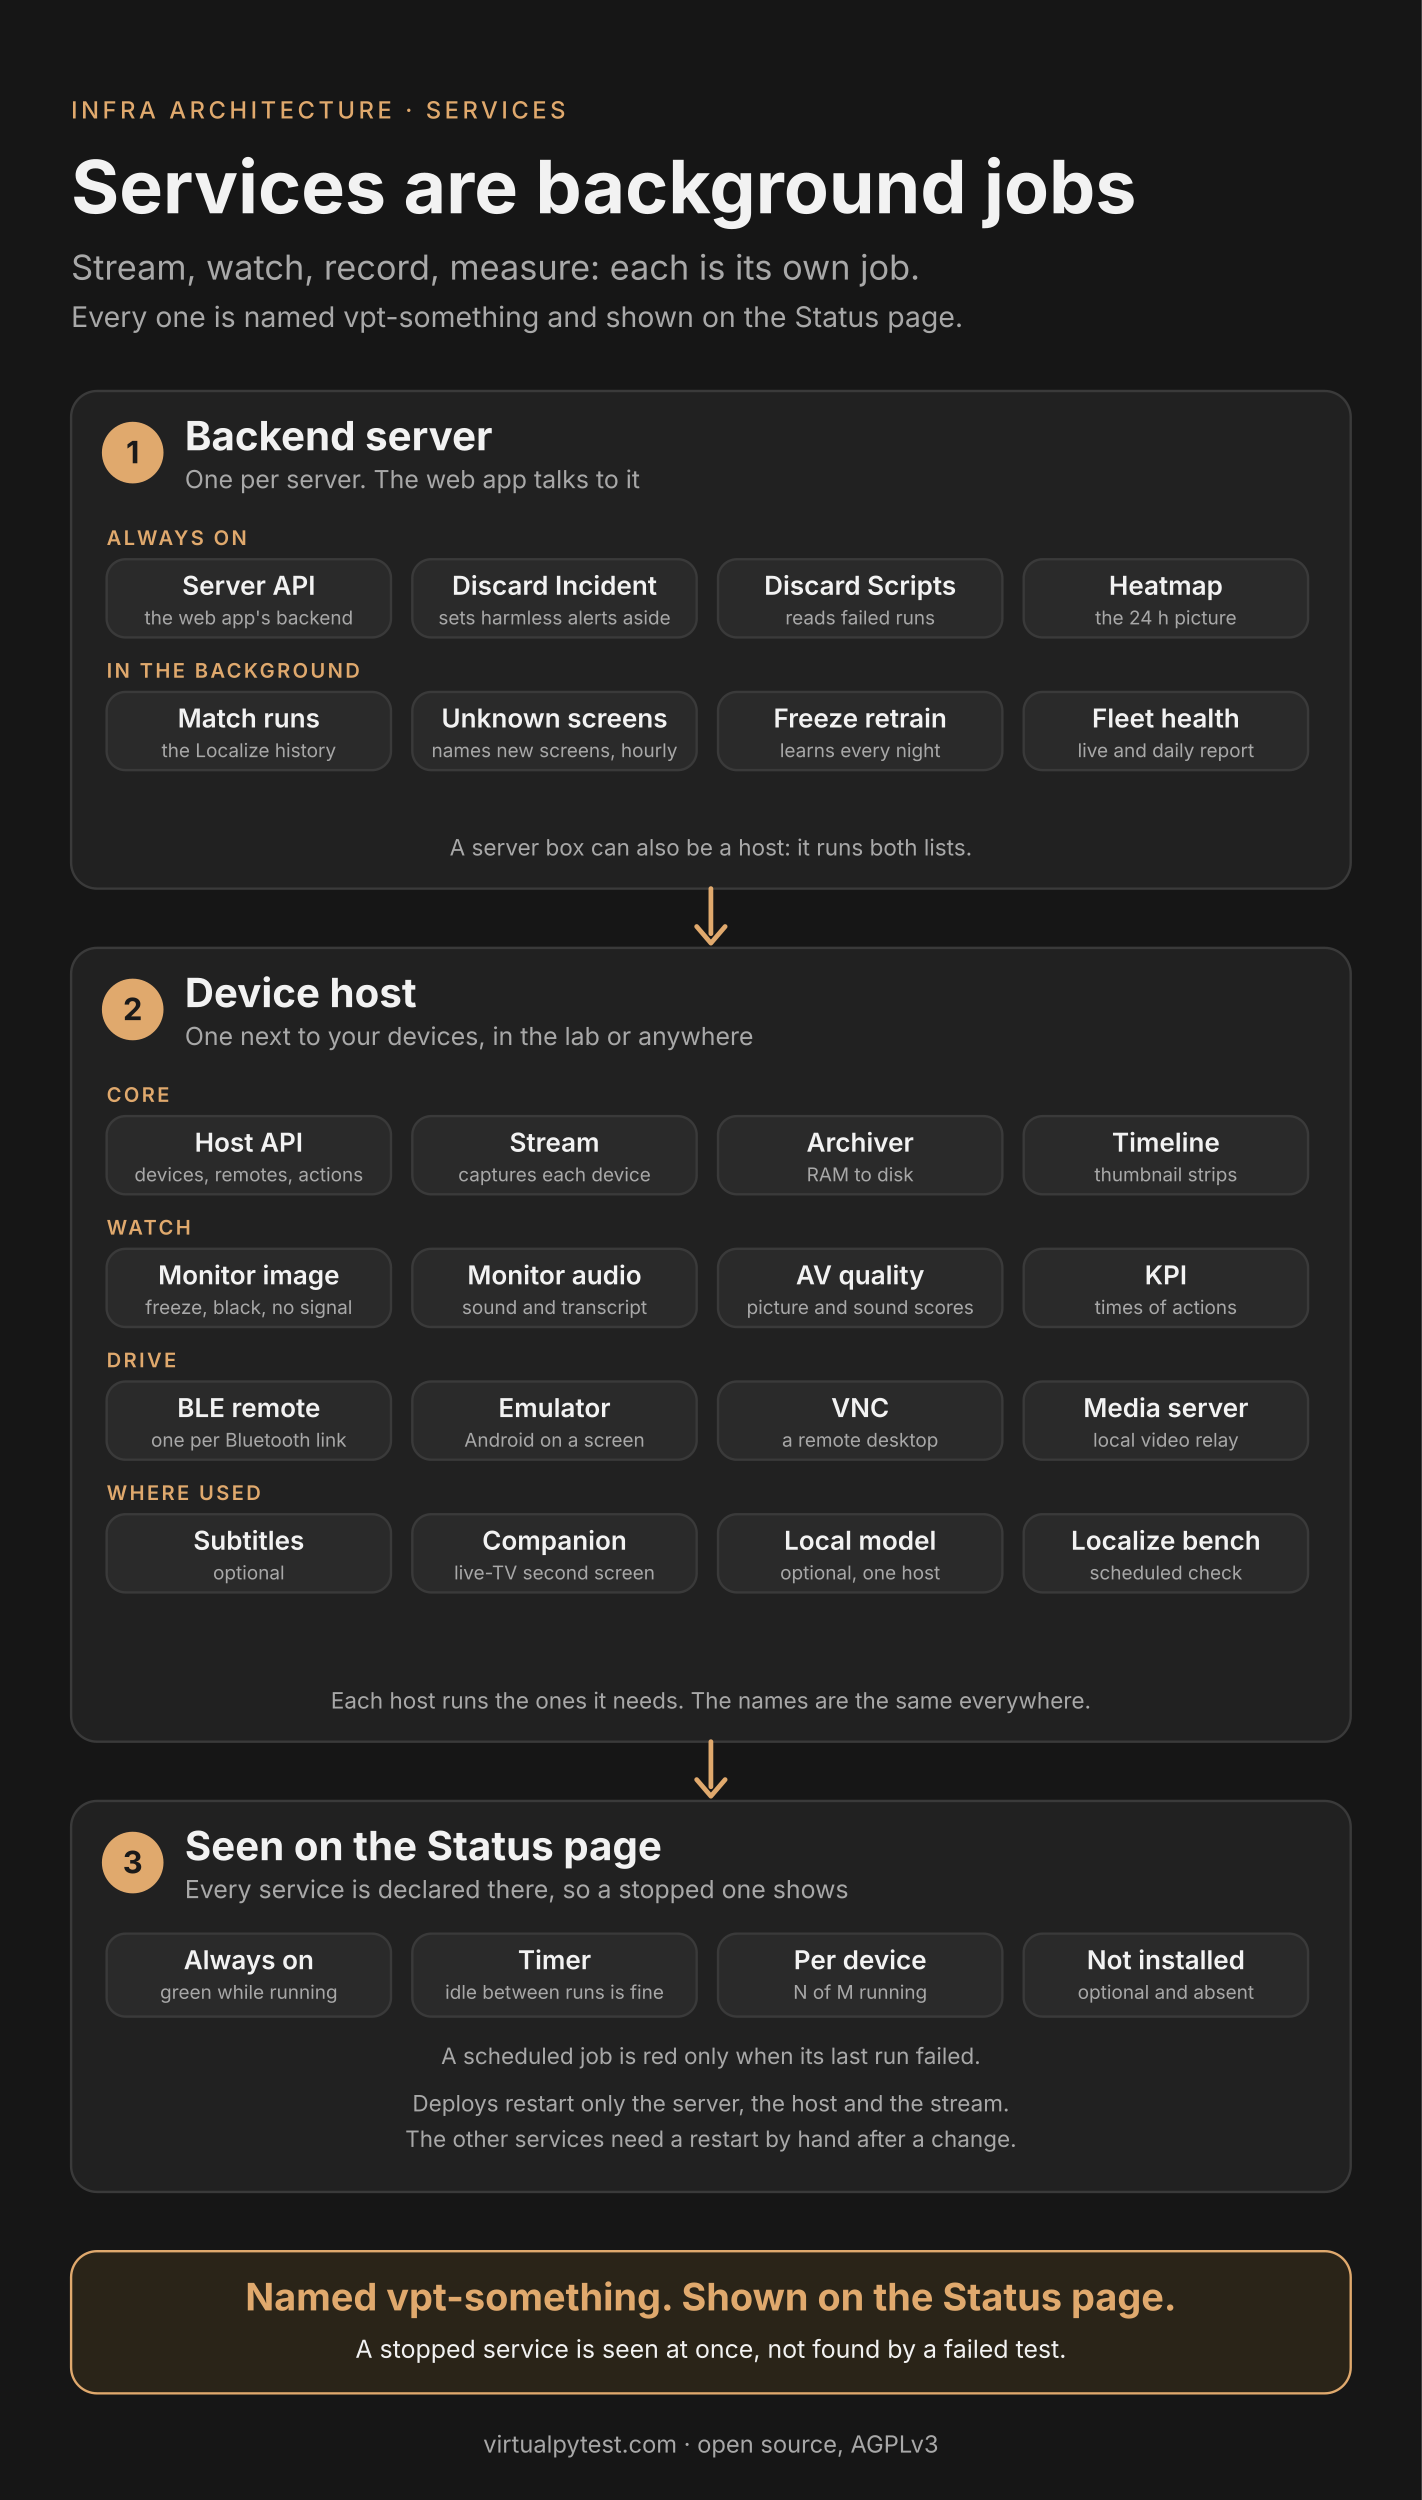
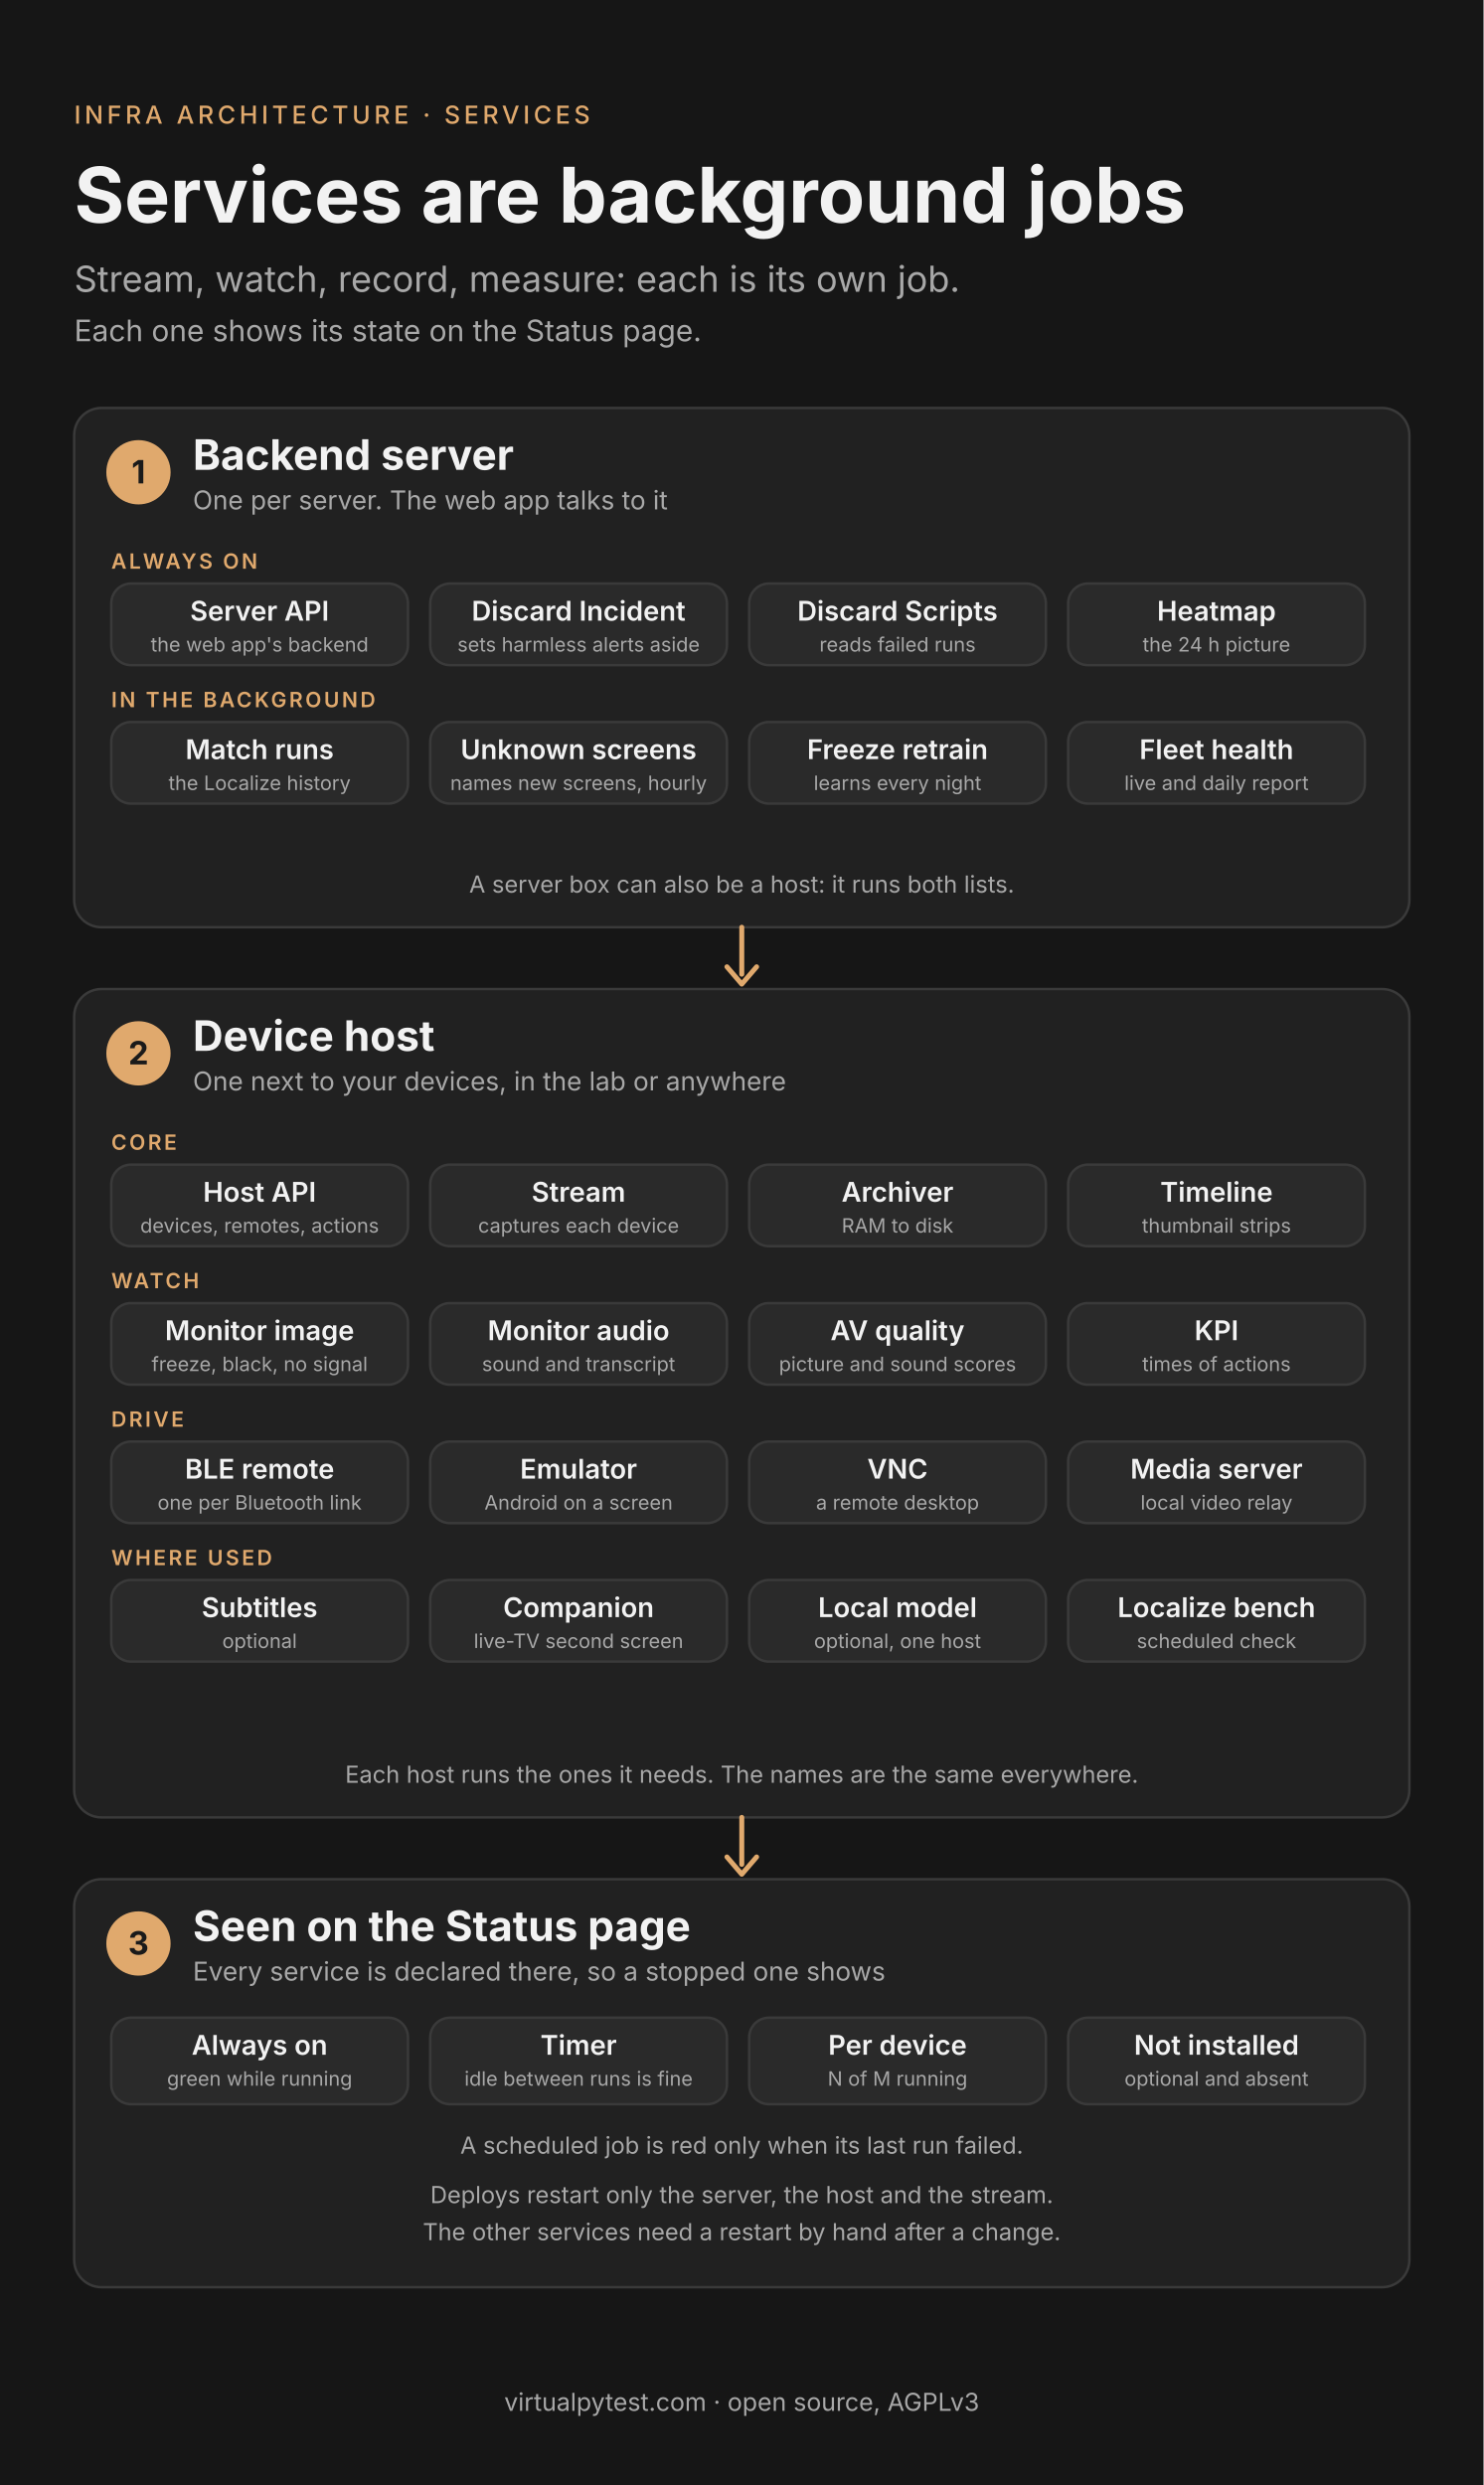
- <svg xmlns="http://www.w3.org/2000/svg" viewBox="0 0 1200 2110" width="1200" height="2110" role="img" aria-labelledby="ti">
-   <rect width="1200" height="2110" fill="#161616" />
+ <svg xmlns="http://www.w3.org/2000/svg" viewBox="0 0 1200 2010" width="1200" height="2010" role="img" aria-labelledby="ti">
+   <rect width="1200" height="2010" fill="#161616" />
  <text x="60" y="100" font-family="Geist,Inter,system-ui,-apple-system,Segoe UI,Helvetica,Arial,sans-serif" font-size="20" font-weight="500" fill="#e0a96d" text-anchor="start" letter-spacing="3">INFRA ARCHITECTURE · SERVICES</text>
  <text x="60" y="180" font-family="Geist,Inter,system-ui,-apple-system,Segoe UI,Helvetica,Arial,sans-serif" font-size="62" font-weight="700" fill="#f2f2f2" text-anchor="start" letter-spacing="0">Services are background jobs</text>
  <text x="60" y="236" font-family="Geist,Inter,system-ui,-apple-system,Segoe UI,Helvetica,Arial,sans-serif" font-size="29" font-weight="400" fill="#a8a8a8" text-anchor="start" letter-spacing="0">Stream, watch, record, measure: each is its own job.</text>
-   <text x="60" y="276" font-family="Geist,Inter,system-ui,-apple-system,Segoe UI,Helvetica,Arial,sans-serif" font-size="24" font-weight="400" fill="#a8a8a8" text-anchor="start" letter-spacing="0">Every one is named vpt-something and shown on the Status page.</text>
+   <text x="60" y="276" font-family="Geist,Inter,system-ui,-apple-system,Segoe UI,Helvetica,Arial,sans-serif" font-size="24" font-weight="400" fill="#a8a8a8" text-anchor="start" letter-spacing="0">Each one shows its state on the Status page.</text>
  <rect x="60" y="330" width="1080" height="420" rx="22" fill="#212121" stroke="#3a3a3a" stroke-width="2" />
  <circle cx="112" cy="382" r="26" fill="#e0a96d" />
  <text x="112" y="391" font-family="Geist,Inter,system-ui,-apple-system,Segoe UI,Helvetica,Arial,sans-serif" font-size="26" font-weight="700" fill="#1a1a1a" text-anchor="middle" letter-spacing="0">1</text>
  <text x="156" y="380" font-family="Geist,Inter,system-ui,-apple-system,Segoe UI,Helvetica,Arial,sans-serif" font-size="34" font-weight="700" fill="#f2f2f2" text-anchor="start" letter-spacing="0">Backend server</text>
  <text x="156" y="412" font-family="Geist,Inter,system-ui,-apple-system,Segoe UI,Helvetica,Arial,sans-serif" font-size="21" font-weight="400" fill="#a8a8a8" text-anchor="start" letter-spacing="0">One per server. The web app talks to it</text>
  <text x="90" y="460" font-family="Geist,Inter,system-ui,-apple-system,Segoe UI,Helvetica,Arial,sans-serif" font-size="17" font-weight="600" fill="#e0a96d" text-anchor="start" letter-spacing="2">ALWAYS ON</text>
  <rect x="90" y="472" width="240" height="66" rx="16" fill="#2a2a2a" stroke="#3a3a3a" stroke-width="2" />
  <text x="210.0" y="502" font-family="Geist,Inter,system-ui,-apple-system,Segoe UI,Helvetica,Arial,sans-serif" font-size="22" font-weight="600" fill="#f2f2f2" text-anchor="middle" letter-spacing="0">Server API</text>
  <text x="210.0" y="527" font-family="Geist,Inter,system-ui,-apple-system,Segoe UI,Helvetica,Arial,sans-serif" font-size="16" font-weight="400" fill="#a8a8a8" text-anchor="middle" letter-spacing="0">the web app's backend</text>
  <rect x="348" y="472" width="240" height="66" rx="16" fill="#2a2a2a" stroke="#3a3a3a" stroke-width="2" />
  <text x="468.0" y="502" font-family="Geist,Inter,system-ui,-apple-system,Segoe UI,Helvetica,Arial,sans-serif" font-size="22" font-weight="600" fill="#f2f2f2" text-anchor="middle" letter-spacing="0">Discard Incident</text>
  <text x="468.0" y="527" font-family="Geist,Inter,system-ui,-apple-system,Segoe UI,Helvetica,Arial,sans-serif" font-size="16" font-weight="400" fill="#a8a8a8" text-anchor="middle" letter-spacing="0">sets harmless alerts aside</text>
  <rect x="606" y="472" width="240" height="66" rx="16" fill="#2a2a2a" stroke="#3a3a3a" stroke-width="2" />
  <text x="726.0" y="502" font-family="Geist,Inter,system-ui,-apple-system,Segoe UI,Helvetica,Arial,sans-serif" font-size="22" font-weight="600" fill="#f2f2f2" text-anchor="middle" letter-spacing="0">Discard Scripts</text>
  <text x="726.0" y="527" font-family="Geist,Inter,system-ui,-apple-system,Segoe UI,Helvetica,Arial,sans-serif" font-size="16" font-weight="400" fill="#a8a8a8" text-anchor="middle" letter-spacing="0">reads failed runs</text>
  <rect x="864" y="472" width="240" height="66" rx="16" fill="#2a2a2a" stroke="#3a3a3a" stroke-width="2" />
  <text x="984.0" y="502" font-family="Geist,Inter,system-ui,-apple-system,Segoe UI,Helvetica,Arial,sans-serif" font-size="22" font-weight="600" fill="#f2f2f2" text-anchor="middle" letter-spacing="0">Heatmap</text>
  <text x="984.0" y="527" font-family="Geist,Inter,system-ui,-apple-system,Segoe UI,Helvetica,Arial,sans-serif" font-size="16" font-weight="400" fill="#a8a8a8" text-anchor="middle" letter-spacing="0">the 24 h picture</text>
  <text x="90" y="572" font-family="Geist,Inter,system-ui,-apple-system,Segoe UI,Helvetica,Arial,sans-serif" font-size="17" font-weight="600" fill="#e0a96d" text-anchor="start" letter-spacing="2">IN THE BACKGROUND</text>
  <rect x="90" y="584" width="240" height="66" rx="16" fill="#2a2a2a" stroke="#3a3a3a" stroke-width="2" />
  <text x="210.0" y="614" font-family="Geist,Inter,system-ui,-apple-system,Segoe UI,Helvetica,Arial,sans-serif" font-size="22" font-weight="600" fill="#f2f2f2" text-anchor="middle" letter-spacing="0">Match runs</text>
  <text x="210.0" y="639" font-family="Geist,Inter,system-ui,-apple-system,Segoe UI,Helvetica,Arial,sans-serif" font-size="16" font-weight="400" fill="#a8a8a8" text-anchor="middle" letter-spacing="0">the Localize history</text>
  <rect x="348" y="584" width="240" height="66" rx="16" fill="#2a2a2a" stroke="#3a3a3a" stroke-width="2" />
  <text x="468.0" y="614" font-family="Geist,Inter,system-ui,-apple-system,Segoe UI,Helvetica,Arial,sans-serif" font-size="22" font-weight="600" fill="#f2f2f2" text-anchor="middle" letter-spacing="0">Unknown screens</text>
  <text x="468.0" y="639" font-family="Geist,Inter,system-ui,-apple-system,Segoe UI,Helvetica,Arial,sans-serif" font-size="16" font-weight="400" fill="#a8a8a8" text-anchor="middle" letter-spacing="0">names new screens, hourly</text>
  <rect x="606" y="584" width="240" height="66" rx="16" fill="#2a2a2a" stroke="#3a3a3a" stroke-width="2" />
  <text x="726.0" y="614" font-family="Geist,Inter,system-ui,-apple-system,Segoe UI,Helvetica,Arial,sans-serif" font-size="22" font-weight="600" fill="#f2f2f2" text-anchor="middle" letter-spacing="0">Freeze retrain</text>
  <text x="726.0" y="639" font-family="Geist,Inter,system-ui,-apple-system,Segoe UI,Helvetica,Arial,sans-serif" font-size="16" font-weight="400" fill="#a8a8a8" text-anchor="middle" letter-spacing="0">learns every night</text>
  <rect x="864" y="584" width="240" height="66" rx="16" fill="#2a2a2a" stroke="#3a3a3a" stroke-width="2" />
  <text x="984.0" y="614" font-family="Geist,Inter,system-ui,-apple-system,Segoe UI,Helvetica,Arial,sans-serif" font-size="22" font-weight="600" fill="#f2f2f2" text-anchor="middle" letter-spacing="0">Fleet health</text>
  <text x="984.0" y="639" font-family="Geist,Inter,system-ui,-apple-system,Segoe UI,Helvetica,Arial,sans-serif" font-size="16" font-weight="400" fill="#a8a8a8" text-anchor="middle" letter-spacing="0">live and daily report</text>
  <text x="600" y="722" font-family="Geist,Inter,system-ui,-apple-system,Segoe UI,Helvetica,Arial,sans-serif" font-size="19" font-weight="400" fill="#a8a8a8" text-anchor="middle" letter-spacing="0">A server box can also be a host: it runs both lists.</text>
  <path d="M600 750V788" stroke="#e0a96d" stroke-width="4" stroke-linecap="round" />
  <path d="M588 782L600 796L612 782" fill="none" stroke="#e0a96d" stroke-width="4" stroke-linecap="round" stroke-linejoin="round" />
  <rect x="60" y="800" width="1080" height="670" rx="22" fill="#212121" stroke="#3a3a3a" stroke-width="2" />
  <circle cx="112" cy="852" r="26" fill="#e0a96d" />
  <text x="112" y="861" font-family="Geist,Inter,system-ui,-apple-system,Segoe UI,Helvetica,Arial,sans-serif" font-size="26" font-weight="700" fill="#1a1a1a" text-anchor="middle" letter-spacing="0">2</text>
  <text x="156" y="850" font-family="Geist,Inter,system-ui,-apple-system,Segoe UI,Helvetica,Arial,sans-serif" font-size="34" font-weight="700" fill="#f2f2f2" text-anchor="start" letter-spacing="0">Device host</text>
  <text x="156" y="882" font-family="Geist,Inter,system-ui,-apple-system,Segoe UI,Helvetica,Arial,sans-serif" font-size="21" font-weight="400" fill="#a8a8a8" text-anchor="start" letter-spacing="0">One next to your devices, in the lab or anywhere</text>
  <text x="90" y="930" font-family="Geist,Inter,system-ui,-apple-system,Segoe UI,Helvetica,Arial,sans-serif" font-size="17" font-weight="600" fill="#e0a96d" text-anchor="start" letter-spacing="2">CORE</text>
  <rect x="90" y="942" width="240" height="66" rx="16" fill="#2a2a2a" stroke="#3a3a3a" stroke-width="2" />
  <text x="210.0" y="972" font-family="Geist,Inter,system-ui,-apple-system,Segoe UI,Helvetica,Arial,sans-serif" font-size="22" font-weight="600" fill="#f2f2f2" text-anchor="middle" letter-spacing="0">Host API</text>
  <text x="210.0" y="997" font-family="Geist,Inter,system-ui,-apple-system,Segoe UI,Helvetica,Arial,sans-serif" font-size="16" font-weight="400" fill="#a8a8a8" text-anchor="middle" letter-spacing="0">devices, remotes, actions</text>
  <rect x="348" y="942" width="240" height="66" rx="16" fill="#2a2a2a" stroke="#3a3a3a" stroke-width="2" />
  <text x="468.0" y="972" font-family="Geist,Inter,system-ui,-apple-system,Segoe UI,Helvetica,Arial,sans-serif" font-size="22" font-weight="600" fill="#f2f2f2" text-anchor="middle" letter-spacing="0">Stream</text>
  <text x="468.0" y="997" font-family="Geist,Inter,system-ui,-apple-system,Segoe UI,Helvetica,Arial,sans-serif" font-size="16" font-weight="400" fill="#a8a8a8" text-anchor="middle" letter-spacing="0">captures each device</text>
  <rect x="606" y="942" width="240" height="66" rx="16" fill="#2a2a2a" stroke="#3a3a3a" stroke-width="2" />
  <text x="726.0" y="972" font-family="Geist,Inter,system-ui,-apple-system,Segoe UI,Helvetica,Arial,sans-serif" font-size="22" font-weight="600" fill="#f2f2f2" text-anchor="middle" letter-spacing="0">Archiver</text>
  <text x="726.0" y="997" font-family="Geist,Inter,system-ui,-apple-system,Segoe UI,Helvetica,Arial,sans-serif" font-size="16" font-weight="400" fill="#a8a8a8" text-anchor="middle" letter-spacing="0">RAM to disk</text>
  <rect x="864" y="942" width="240" height="66" rx="16" fill="#2a2a2a" stroke="#3a3a3a" stroke-width="2" />
  <text x="984.0" y="972" font-family="Geist,Inter,system-ui,-apple-system,Segoe UI,Helvetica,Arial,sans-serif" font-size="22" font-weight="600" fill="#f2f2f2" text-anchor="middle" letter-spacing="0">Timeline</text>
  <text x="984.0" y="997" font-family="Geist,Inter,system-ui,-apple-system,Segoe UI,Helvetica,Arial,sans-serif" font-size="16" font-weight="400" fill="#a8a8a8" text-anchor="middle" letter-spacing="0">thumbnail strips</text>
  <text x="90" y="1042" font-family="Geist,Inter,system-ui,-apple-system,Segoe UI,Helvetica,Arial,sans-serif" font-size="17" font-weight="600" fill="#e0a96d" text-anchor="start" letter-spacing="2">WATCH</text>
  <rect x="90" y="1054" width="240" height="66" rx="16" fill="#2a2a2a" stroke="#3a3a3a" stroke-width="2" />
  <text x="210.0" y="1084" font-family="Geist,Inter,system-ui,-apple-system,Segoe UI,Helvetica,Arial,sans-serif" font-size="22" font-weight="600" fill="#f2f2f2" text-anchor="middle" letter-spacing="0">Monitor image</text>
  <text x="210.0" y="1109" font-family="Geist,Inter,system-ui,-apple-system,Segoe UI,Helvetica,Arial,sans-serif" font-size="16" font-weight="400" fill="#a8a8a8" text-anchor="middle" letter-spacing="0">freeze, black, no signal</text>
  <rect x="348" y="1054" width="240" height="66" rx="16" fill="#2a2a2a" stroke="#3a3a3a" stroke-width="2" />
  <text x="468.0" y="1084" font-family="Geist,Inter,system-ui,-apple-system,Segoe UI,Helvetica,Arial,sans-serif" font-size="22" font-weight="600" fill="#f2f2f2" text-anchor="middle" letter-spacing="0">Monitor audio</text>
  <text x="468.0" y="1109" font-family="Geist,Inter,system-ui,-apple-system,Segoe UI,Helvetica,Arial,sans-serif" font-size="16" font-weight="400" fill="#a8a8a8" text-anchor="middle" letter-spacing="0">sound and transcript</text>
  <rect x="606" y="1054" width="240" height="66" rx="16" fill="#2a2a2a" stroke="#3a3a3a" stroke-width="2" />
  <text x="726.0" y="1084" font-family="Geist,Inter,system-ui,-apple-system,Segoe UI,Helvetica,Arial,sans-serif" font-size="22" font-weight="600" fill="#f2f2f2" text-anchor="middle" letter-spacing="0">AV quality</text>
  <text x="726.0" y="1109" font-family="Geist,Inter,system-ui,-apple-system,Segoe UI,Helvetica,Arial,sans-serif" font-size="16" font-weight="400" fill="#a8a8a8" text-anchor="middle" letter-spacing="0">picture and sound scores</text>
  <rect x="864" y="1054" width="240" height="66" rx="16" fill="#2a2a2a" stroke="#3a3a3a" stroke-width="2" />
  <text x="984.0" y="1084" font-family="Geist,Inter,system-ui,-apple-system,Segoe UI,Helvetica,Arial,sans-serif" font-size="22" font-weight="600" fill="#f2f2f2" text-anchor="middle" letter-spacing="0">KPI</text>
  <text x="984.0" y="1109" font-family="Geist,Inter,system-ui,-apple-system,Segoe UI,Helvetica,Arial,sans-serif" font-size="16" font-weight="400" fill="#a8a8a8" text-anchor="middle" letter-spacing="0">times of actions</text>
  <text x="90" y="1154" font-family="Geist,Inter,system-ui,-apple-system,Segoe UI,Helvetica,Arial,sans-serif" font-size="17" font-weight="600" fill="#e0a96d" text-anchor="start" letter-spacing="2">DRIVE</text>
  <rect x="90" y="1166" width="240" height="66" rx="16" fill="#2a2a2a" stroke="#3a3a3a" stroke-width="2" />
  <text x="210.0" y="1196" font-family="Geist,Inter,system-ui,-apple-system,Segoe UI,Helvetica,Arial,sans-serif" font-size="22" font-weight="600" fill="#f2f2f2" text-anchor="middle" letter-spacing="0">BLE remote</text>
  <text x="210.0" y="1221" font-family="Geist,Inter,system-ui,-apple-system,Segoe UI,Helvetica,Arial,sans-serif" font-size="16" font-weight="400" fill="#a8a8a8" text-anchor="middle" letter-spacing="0">one per Bluetooth link</text>
  <rect x="348" y="1166" width="240" height="66" rx="16" fill="#2a2a2a" stroke="#3a3a3a" stroke-width="2" />
  <text x="468.0" y="1196" font-family="Geist,Inter,system-ui,-apple-system,Segoe UI,Helvetica,Arial,sans-serif" font-size="22" font-weight="600" fill="#f2f2f2" text-anchor="middle" letter-spacing="0">Emulator</text>
  <text x="468.0" y="1221" font-family="Geist,Inter,system-ui,-apple-system,Segoe UI,Helvetica,Arial,sans-serif" font-size="16" font-weight="400" fill="#a8a8a8" text-anchor="middle" letter-spacing="0">Android on a screen</text>
  <rect x="606" y="1166" width="240" height="66" rx="16" fill="#2a2a2a" stroke="#3a3a3a" stroke-width="2" />
  <text x="726.0" y="1196" font-family="Geist,Inter,system-ui,-apple-system,Segoe UI,Helvetica,Arial,sans-serif" font-size="22" font-weight="600" fill="#f2f2f2" text-anchor="middle" letter-spacing="0">VNC</text>
  <text x="726.0" y="1221" font-family="Geist,Inter,system-ui,-apple-system,Segoe UI,Helvetica,Arial,sans-serif" font-size="16" font-weight="400" fill="#a8a8a8" text-anchor="middle" letter-spacing="0">a remote desktop</text>
  <rect x="864" y="1166" width="240" height="66" rx="16" fill="#2a2a2a" stroke="#3a3a3a" stroke-width="2" />
  <text x="984.0" y="1196" font-family="Geist,Inter,system-ui,-apple-system,Segoe UI,Helvetica,Arial,sans-serif" font-size="22" font-weight="600" fill="#f2f2f2" text-anchor="middle" letter-spacing="0">Media server</text>
  <text x="984.0" y="1221" font-family="Geist,Inter,system-ui,-apple-system,Segoe UI,Helvetica,Arial,sans-serif" font-size="16" font-weight="400" fill="#a8a8a8" text-anchor="middle" letter-spacing="0">local video relay</text>
  <text x="90" y="1266" font-family="Geist,Inter,system-ui,-apple-system,Segoe UI,Helvetica,Arial,sans-serif" font-size="17" font-weight="600" fill="#e0a96d" text-anchor="start" letter-spacing="2">WHERE USED</text>
  <rect x="90" y="1278" width="240" height="66" rx="16" fill="#2a2a2a" stroke="#3a3a3a" stroke-width="2" />
  <text x="210.0" y="1308" font-family="Geist,Inter,system-ui,-apple-system,Segoe UI,Helvetica,Arial,sans-serif" font-size="22" font-weight="600" fill="#f2f2f2" text-anchor="middle" letter-spacing="0">Subtitles</text>
  <text x="210.0" y="1333" font-family="Geist,Inter,system-ui,-apple-system,Segoe UI,Helvetica,Arial,sans-serif" font-size="16" font-weight="400" fill="#a8a8a8" text-anchor="middle" letter-spacing="0">optional</text>
  <rect x="348" y="1278" width="240" height="66" rx="16" fill="#2a2a2a" stroke="#3a3a3a" stroke-width="2" />
  <text x="468.0" y="1308" font-family="Geist,Inter,system-ui,-apple-system,Segoe UI,Helvetica,Arial,sans-serif" font-size="22" font-weight="600" fill="#f2f2f2" text-anchor="middle" letter-spacing="0">Companion</text>
  <text x="468.0" y="1333" font-family="Geist,Inter,system-ui,-apple-system,Segoe UI,Helvetica,Arial,sans-serif" font-size="16" font-weight="400" fill="#a8a8a8" text-anchor="middle" letter-spacing="0">live-TV second screen</text>
  <rect x="606" y="1278" width="240" height="66" rx="16" fill="#2a2a2a" stroke="#3a3a3a" stroke-width="2" />
  <text x="726.0" y="1308" font-family="Geist,Inter,system-ui,-apple-system,Segoe UI,Helvetica,Arial,sans-serif" font-size="22" font-weight="600" fill="#f2f2f2" text-anchor="middle" letter-spacing="0">Local model</text>
  <text x="726.0" y="1333" font-family="Geist,Inter,system-ui,-apple-system,Segoe UI,Helvetica,Arial,sans-serif" font-size="16" font-weight="400" fill="#a8a8a8" text-anchor="middle" letter-spacing="0">optional, one host</text>
  <rect x="864" y="1278" width="240" height="66" rx="16" fill="#2a2a2a" stroke="#3a3a3a" stroke-width="2" />
  <text x="984.0" y="1308" font-family="Geist,Inter,system-ui,-apple-system,Segoe UI,Helvetica,Arial,sans-serif" font-size="22" font-weight="600" fill="#f2f2f2" text-anchor="middle" letter-spacing="0">Localize bench</text>
  <text x="984.0" y="1333" font-family="Geist,Inter,system-ui,-apple-system,Segoe UI,Helvetica,Arial,sans-serif" font-size="16" font-weight="400" fill="#a8a8a8" text-anchor="middle" letter-spacing="0">scheduled check</text>
  <text x="600" y="1442" font-family="Geist,Inter,system-ui,-apple-system,Segoe UI,Helvetica,Arial,sans-serif" font-size="19" font-weight="400" fill="#a8a8a8" text-anchor="middle" letter-spacing="0">Each host runs the ones it needs. The names are the same everywhere.</text>
  <path d="M600 1470V1508" stroke="#e0a96d" stroke-width="4" stroke-linecap="round" />
  <path d="M588 1502L600 1516L612 1502" fill="none" stroke="#e0a96d" stroke-width="4" stroke-linecap="round" stroke-linejoin="round" />
  <rect x="60" y="1520" width="1080" height="330" rx="22" fill="#212121" stroke="#3a3a3a" stroke-width="2" />
  <circle cx="112" cy="1572" r="26" fill="#e0a96d" />
  <text x="112" y="1581" font-family="Geist,Inter,system-ui,-apple-system,Segoe UI,Helvetica,Arial,sans-serif" font-size="26" font-weight="700" fill="#1a1a1a" text-anchor="middle" letter-spacing="0">3</text>
  <text x="156" y="1570" font-family="Geist,Inter,system-ui,-apple-system,Segoe UI,Helvetica,Arial,sans-serif" font-size="34" font-weight="700" fill="#f2f2f2" text-anchor="start" letter-spacing="0">Seen on the Status page</text>
  <text x="156" y="1602" font-family="Geist,Inter,system-ui,-apple-system,Segoe UI,Helvetica,Arial,sans-serif" font-size="21" font-weight="400" fill="#a8a8a8" text-anchor="start" letter-spacing="0">Every service is declared there, so a stopped one shows</text>
  <rect x="90" y="1632" width="240" height="70" rx="16" fill="#2a2a2a" stroke="#3a3a3a" stroke-width="2" />
  <text x="210.0" y="1662" font-family="Geist,Inter,system-ui,-apple-system,Segoe UI,Helvetica,Arial,sans-serif" font-size="22" font-weight="600" fill="#f2f2f2" text-anchor="middle" letter-spacing="0">Always on</text>
  <text x="210.0" y="1687" font-family="Geist,Inter,system-ui,-apple-system,Segoe UI,Helvetica,Arial,sans-serif" font-size="16" font-weight="400" fill="#a8a8a8" text-anchor="middle" letter-spacing="0">green while running</text>
  <rect x="348" y="1632" width="240" height="70" rx="16" fill="#2a2a2a" stroke="#3a3a3a" stroke-width="2" />
  <text x="468.0" y="1662" font-family="Geist,Inter,system-ui,-apple-system,Segoe UI,Helvetica,Arial,sans-serif" font-size="22" font-weight="600" fill="#f2f2f2" text-anchor="middle" letter-spacing="0">Timer</text>
  <text x="468.0" y="1687" font-family="Geist,Inter,system-ui,-apple-system,Segoe UI,Helvetica,Arial,sans-serif" font-size="16" font-weight="400" fill="#a8a8a8" text-anchor="middle" letter-spacing="0">idle between runs is fine</text>
  <rect x="606" y="1632" width="240" height="70" rx="16" fill="#2a2a2a" stroke="#3a3a3a" stroke-width="2" />
  <text x="726.0" y="1662" font-family="Geist,Inter,system-ui,-apple-system,Segoe UI,Helvetica,Arial,sans-serif" font-size="22" font-weight="600" fill="#f2f2f2" text-anchor="middle" letter-spacing="0">Per device</text>
  <text x="726.0" y="1687" font-family="Geist,Inter,system-ui,-apple-system,Segoe UI,Helvetica,Arial,sans-serif" font-size="16" font-weight="400" fill="#a8a8a8" text-anchor="middle" letter-spacing="0">N of M running</text>
  <rect x="864" y="1632" width="240" height="70" rx="16" fill="#2a2a2a" stroke="#3a3a3a" stroke-width="2" />
  <text x="984.0" y="1662" font-family="Geist,Inter,system-ui,-apple-system,Segoe UI,Helvetica,Arial,sans-serif" font-size="22" font-weight="600" fill="#f2f2f2" text-anchor="middle" letter-spacing="0">Not installed</text>
  <text x="984.0" y="1687" font-family="Geist,Inter,system-ui,-apple-system,Segoe UI,Helvetica,Arial,sans-serif" font-size="16" font-weight="400" fill="#a8a8a8" text-anchor="middle" letter-spacing="0">optional and absent</text>
  <text x="600" y="1742" font-family="Geist,Inter,system-ui,-apple-system,Segoe UI,Helvetica,Arial,sans-serif" font-size="19" font-weight="400" fill="#a8a8a8" text-anchor="middle" letter-spacing="0">A scheduled job is red only when its last run failed.</text>
  <text x="600" y="1782" font-family="Geist,Inter,system-ui,-apple-system,Segoe UI,Helvetica,Arial,sans-serif" font-size="19" font-weight="400" fill="#a8a8a8" text-anchor="middle" letter-spacing="0">Deploys restart only the server, the host and the stream.</text>
  <text x="600" y="1812" font-family="Geist,Inter,system-ui,-apple-system,Segoe UI,Helvetica,Arial,sans-serif" font-size="19" font-weight="400" fill="#a8a8a8" text-anchor="middle" letter-spacing="0">The other services need a restart by hand after a change.</text>
-   <rect x="60" y="1900" width="1080" height="120" rx="22" fill="#2a2418" stroke="#e0a96d" stroke-width="2" />
-   <text x="600" y="1950" font-family="Geist,Inter,system-ui,-apple-system,Segoe UI,Helvetica,Arial,sans-serif" font-size="32" font-weight="700" fill="#e0a96d" text-anchor="middle" letter-spacing="0">Named vpt-something. Shown on the Status page.</text>
-   <text x="600" y="1990" font-family="Geist,Inter,system-ui,-apple-system,Segoe UI,Helvetica,Arial,sans-serif" font-size="21" font-weight="400" fill="#f2f2f2" text-anchor="middle" letter-spacing="0">A stopped service is seen at once, not found by a failed test.</text>
-   <text x="600" y="2070" font-family="Geist,Inter,system-ui,-apple-system,Segoe UI,Helvetica,Arial,sans-serif" font-size="20" font-weight="400" fill="#a8a8a8" text-anchor="middle" letter-spacing="0">virtualpytest.com · open source, AGPLv3</text>
+   <text x="600" y="1950" font-family="Geist,Inter,system-ui,-apple-system,Segoe UI,Helvetica,Arial,sans-serif" font-size="20" font-weight="400" fill="#a8a8a8" text-anchor="middle" letter-spacing="0">virtualpytest.com · open source, AGPLv3</text>
</svg>
